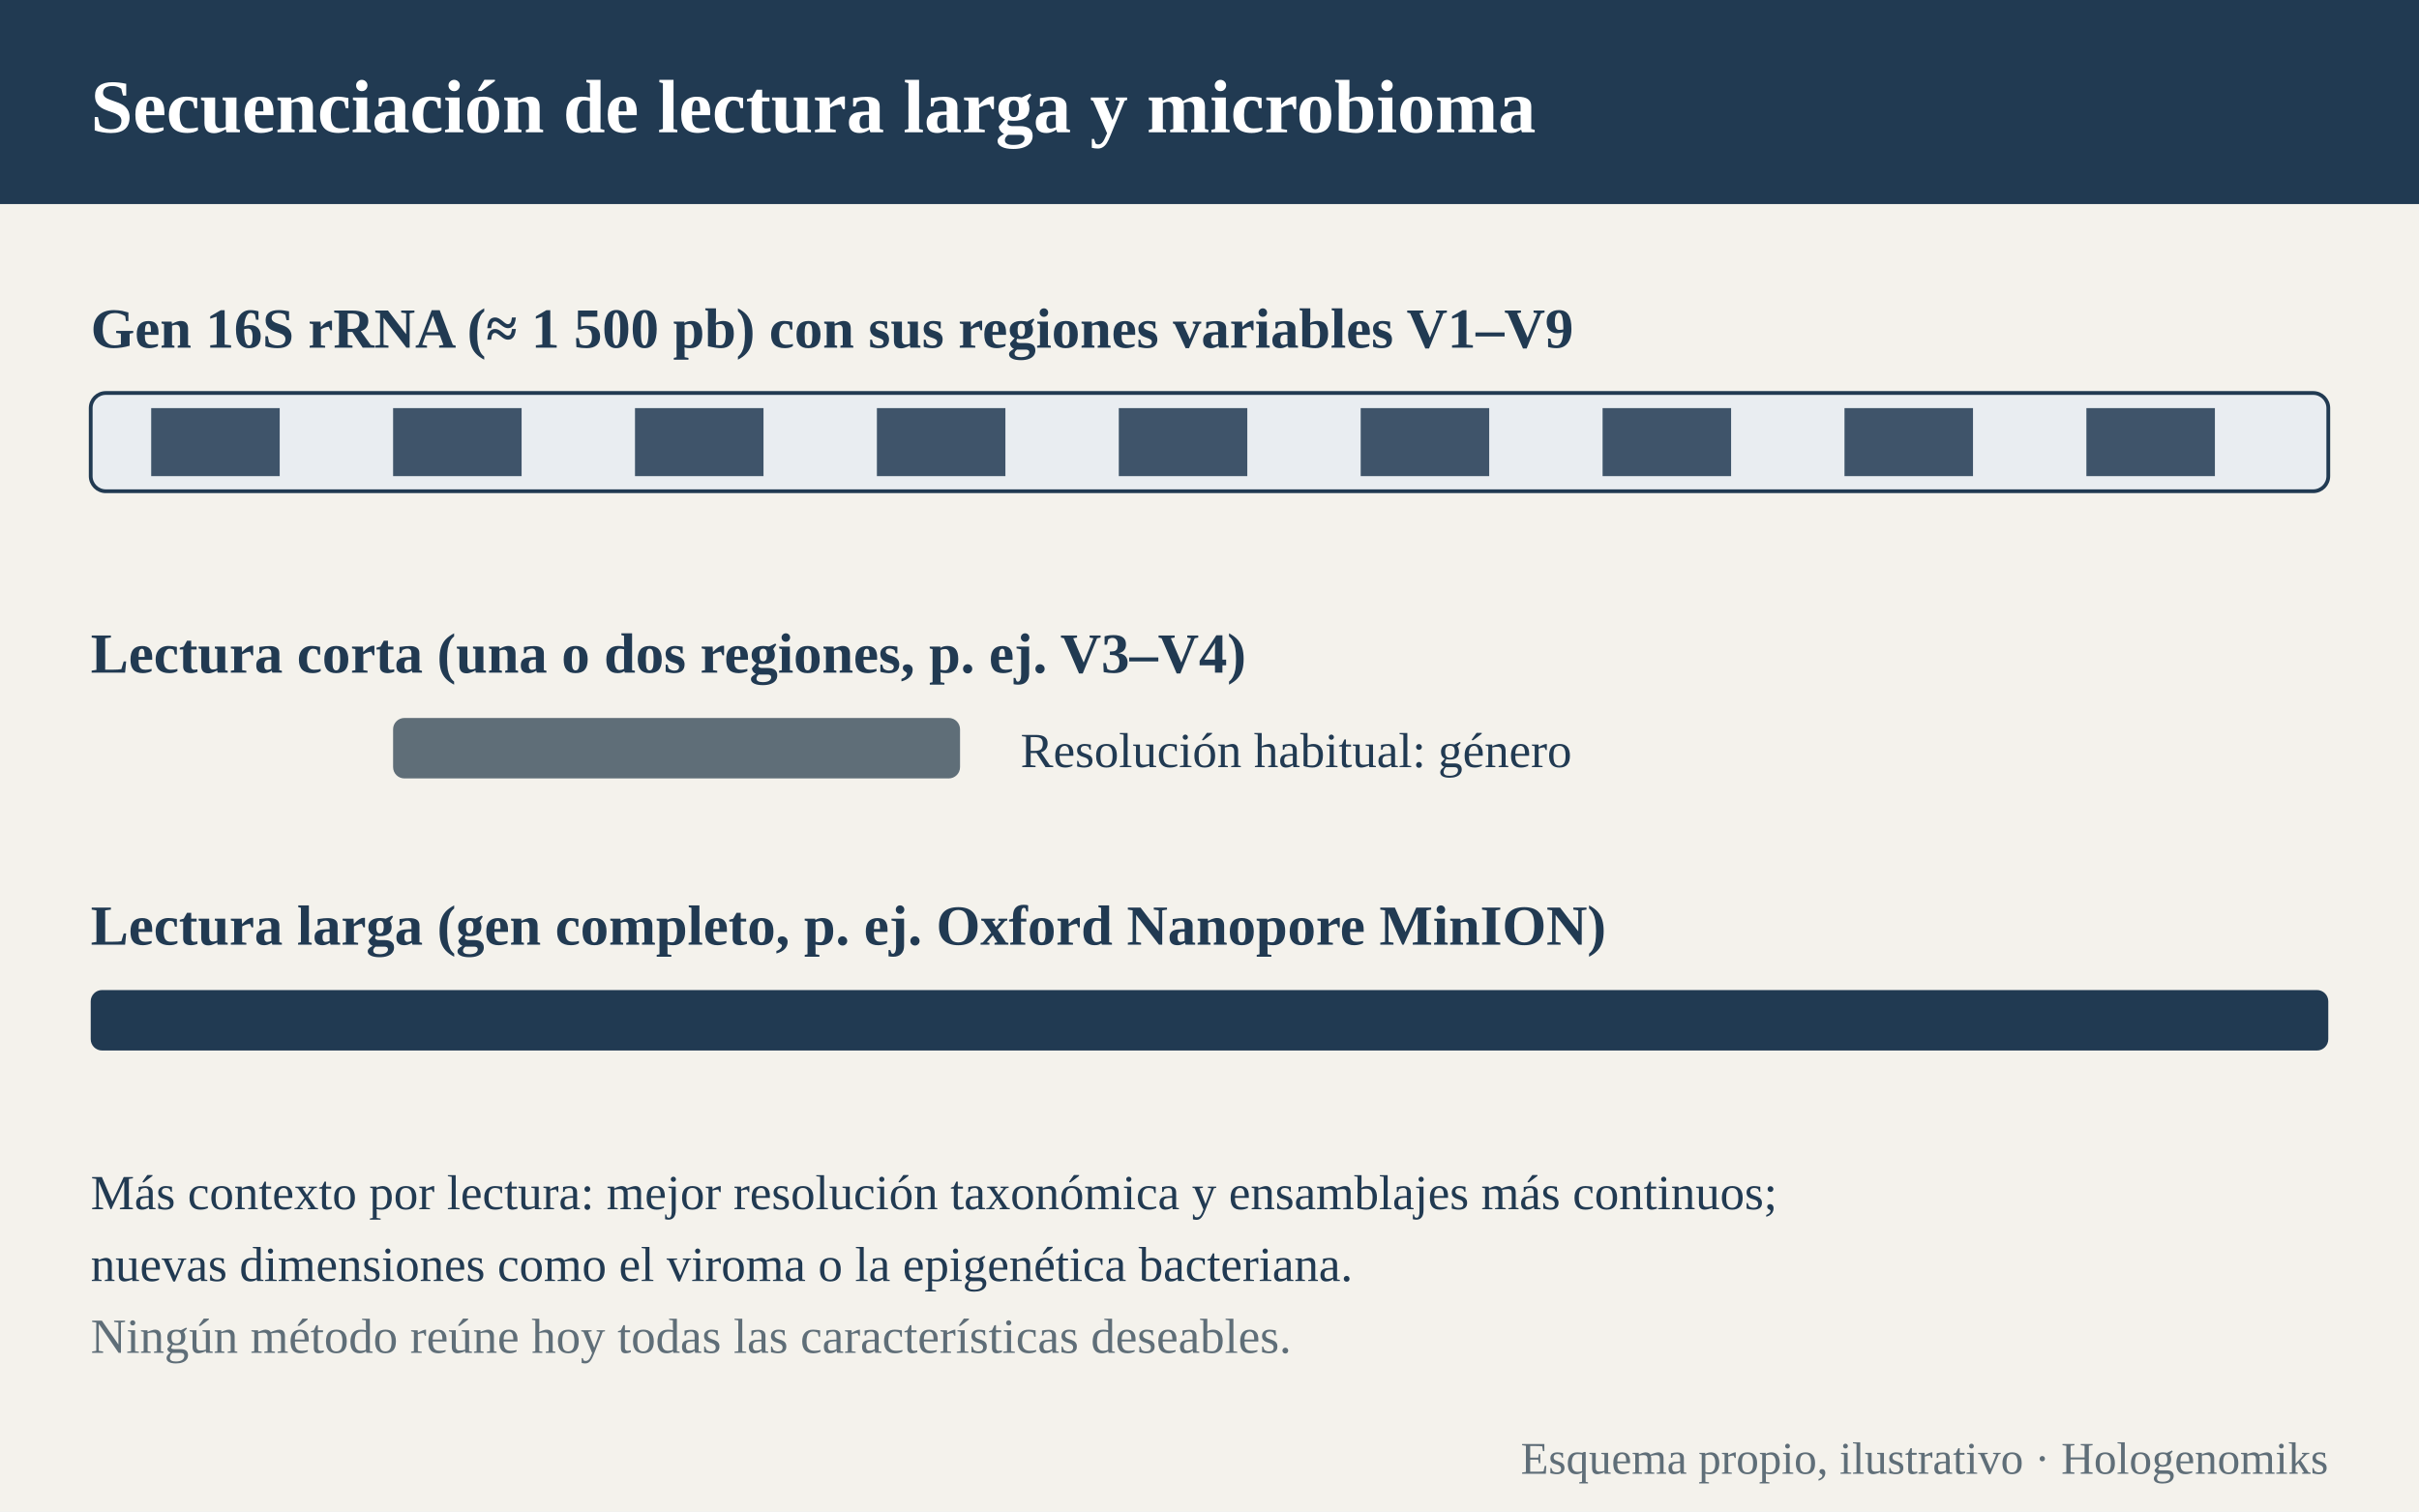
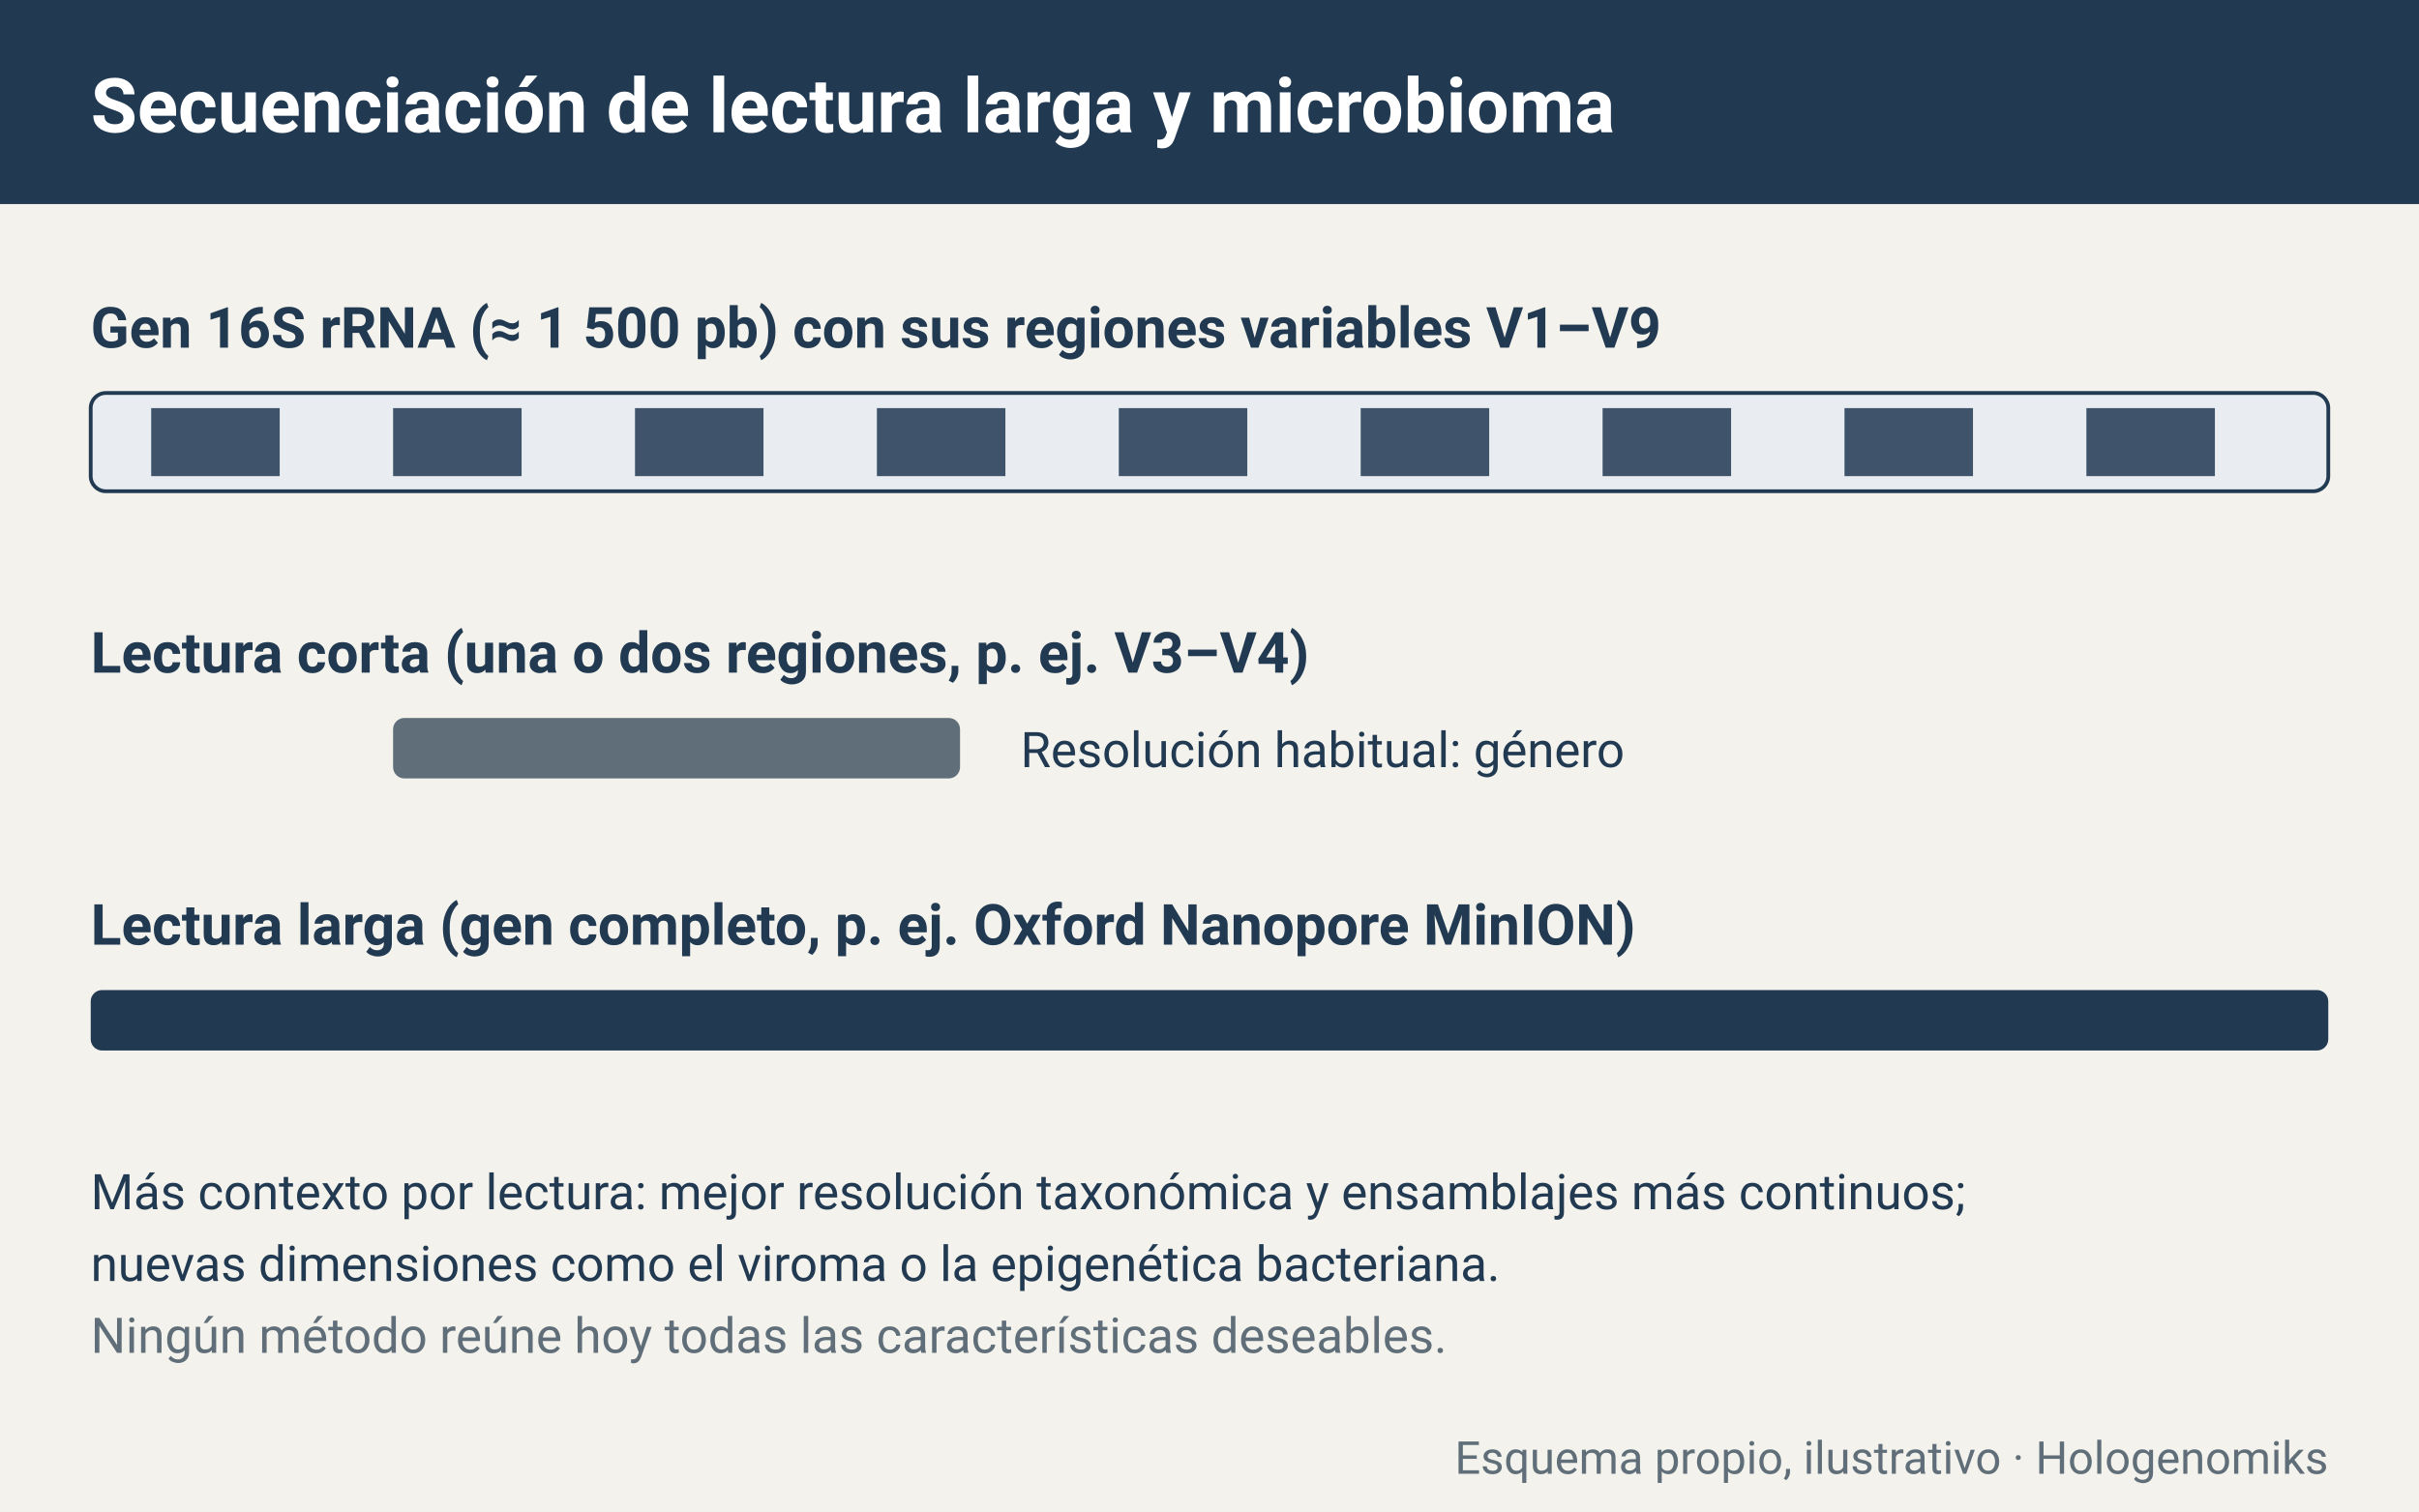
- <svg xmlns="http://www.w3.org/2000/svg" viewBox="0 0 640 400" font-family="Source Sans 3, Segoe UI, Arial, sans-serif" role="img" aria-labelledby="t">
+ <svg xmlns="http://www.w3.org/2000/svg" viewBox="0 0 640 400" font-family="'Source Sans 3', 'Segoe UI', Roboto, Helvetica, Arial, sans-serif" role="img" aria-labelledby="t">
  <rect width="640" height="400" fill="#F4F2EC" />
  <rect width="640" height="54" fill="#213A52" />
  <text x="24" y="35" fill="#fff" font-size="20" font-weight="700">Secuenciación de lectura larga y microbioma</text>
  <defs>
    <marker id="f" viewBox="0 0 10 10" refX="9" refY="5" markerWidth="7" markerHeight="7" orient="auto">
      <path d="M0 0L10 5L0 10z" fill="#213A52" />
    </marker>
  </defs>
  <text x="24" y="92" font-size="15" font-weight="700" fill="#213A52" text-anchor="start">Gen 16S rRNA (≈ 1 500 pb) con sus regiones variables V1–V9</text>
  <rect x="24" y="104" width="592" height="26" rx="4" fill="#E9EDF1" stroke="#213A52" />
  <rect x="40" y="108" width="34" height="18" fill="#213A52" opacity=".85" />
  <rect x="104" y="108" width="34" height="18" fill="#213A52" opacity=".85" />
  <rect x="168" y="108" width="34" height="18" fill="#213A52" opacity=".85" />
  <rect x="232" y="108" width="34" height="18" fill="#213A52" opacity=".85" />
  <rect x="296" y="108" width="34" height="18" fill="#213A52" opacity=".85" />
  <rect x="360" y="108" width="34" height="18" fill="#213A52" opacity=".85" />
  <rect x="424" y="108" width="34" height="18" fill="#213A52" opacity=".85" />
  <rect x="488" y="108" width="34" height="18" fill="#213A52" opacity=".85" />
  <rect x="552" y="108" width="34" height="18" fill="#213A52" opacity=".85" />
  <text x="24" y="178" font-size="15" font-weight="700" fill="#213A52" text-anchor="start">Lectura corta (una o dos regiones, p. ej. V3–V4)</text>
  <rect x="104" y="190" width="150" height="16" rx="3" fill="#5F6E78" />
  <text x="270" y="203" font-size="13" font-weight="400" fill="#213A52" text-anchor="start">Resolución habitual: género</text>
  <text x="24" y="250" font-size="15" font-weight="700" fill="#213A52" text-anchor="start">Lectura larga (gen completo, p. ej. Oxford Nanopore MinION)</text>
  <rect x="24" y="262" width="592" height="16" rx="3" fill="#213A52" />
  <rect x="24" y="281" width="592" height="4" fill="#F4F2EC" />
  <text x="24" y="320" font-size="13" font-weight="400" fill="#213A52" text-anchor="start">Más contexto por lectura: mejor resolución taxonómica y ensamblajes más continuos;</text>
  <text x="24" y="339" font-size="13" font-weight="400" fill="#213A52" text-anchor="start">nuevas dimensiones como el viroma o la epigenética bacteriana.</text>
  <text x="24" y="358" font-size="13" font-weight="400" fill="#5F6E78" text-anchor="start">Ningún método reúne hoy todas las características deseables.</text>
  <text x="616" y="390" text-anchor="end" fill="#5F6E78" font-size="12">Esquema propio, ilustrativo · Hologenomiks</text>
</svg>
